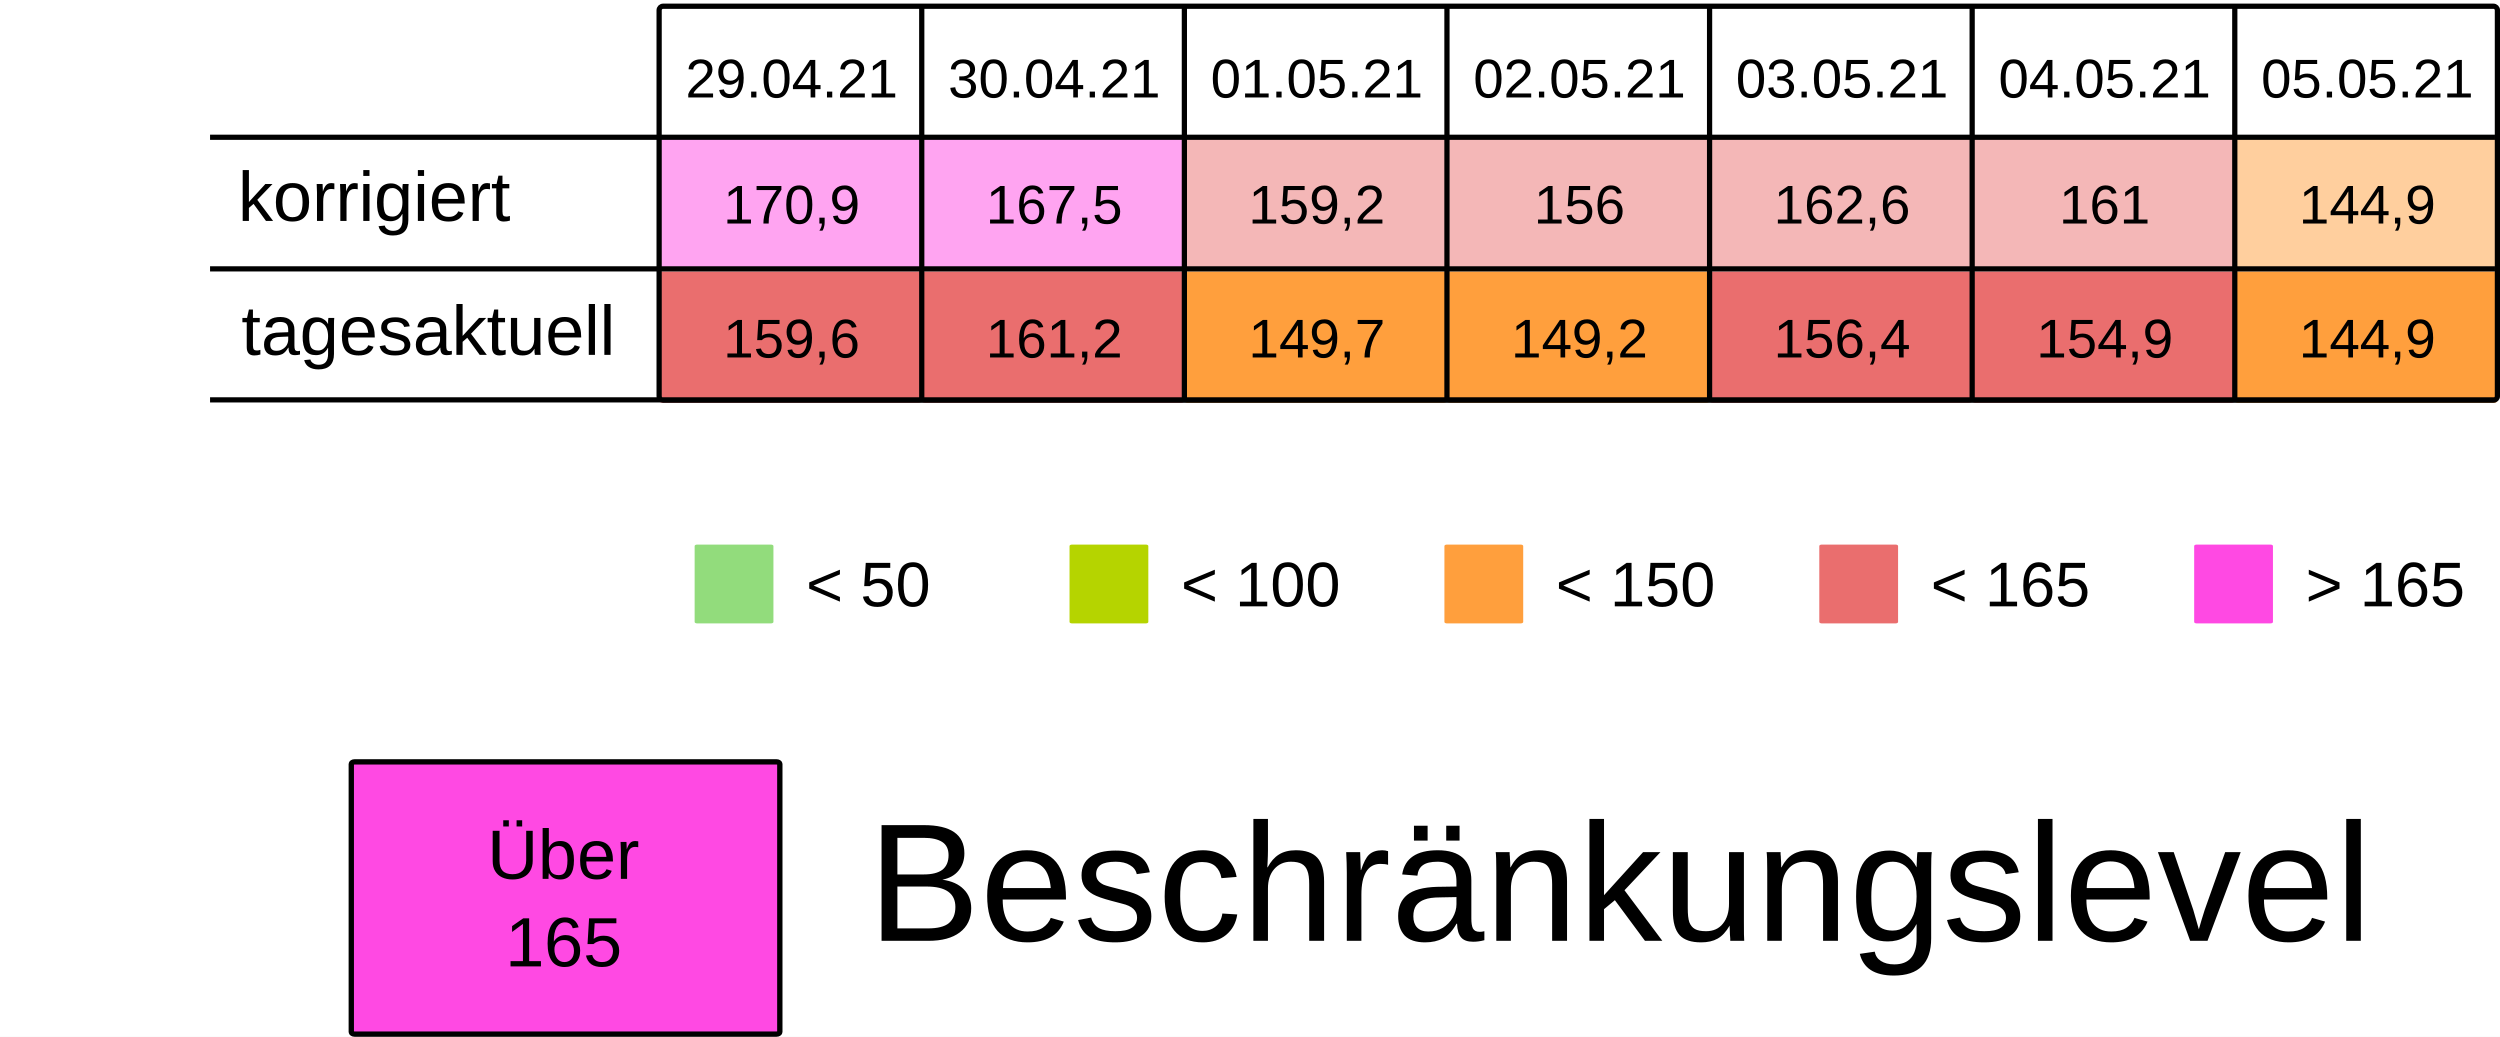
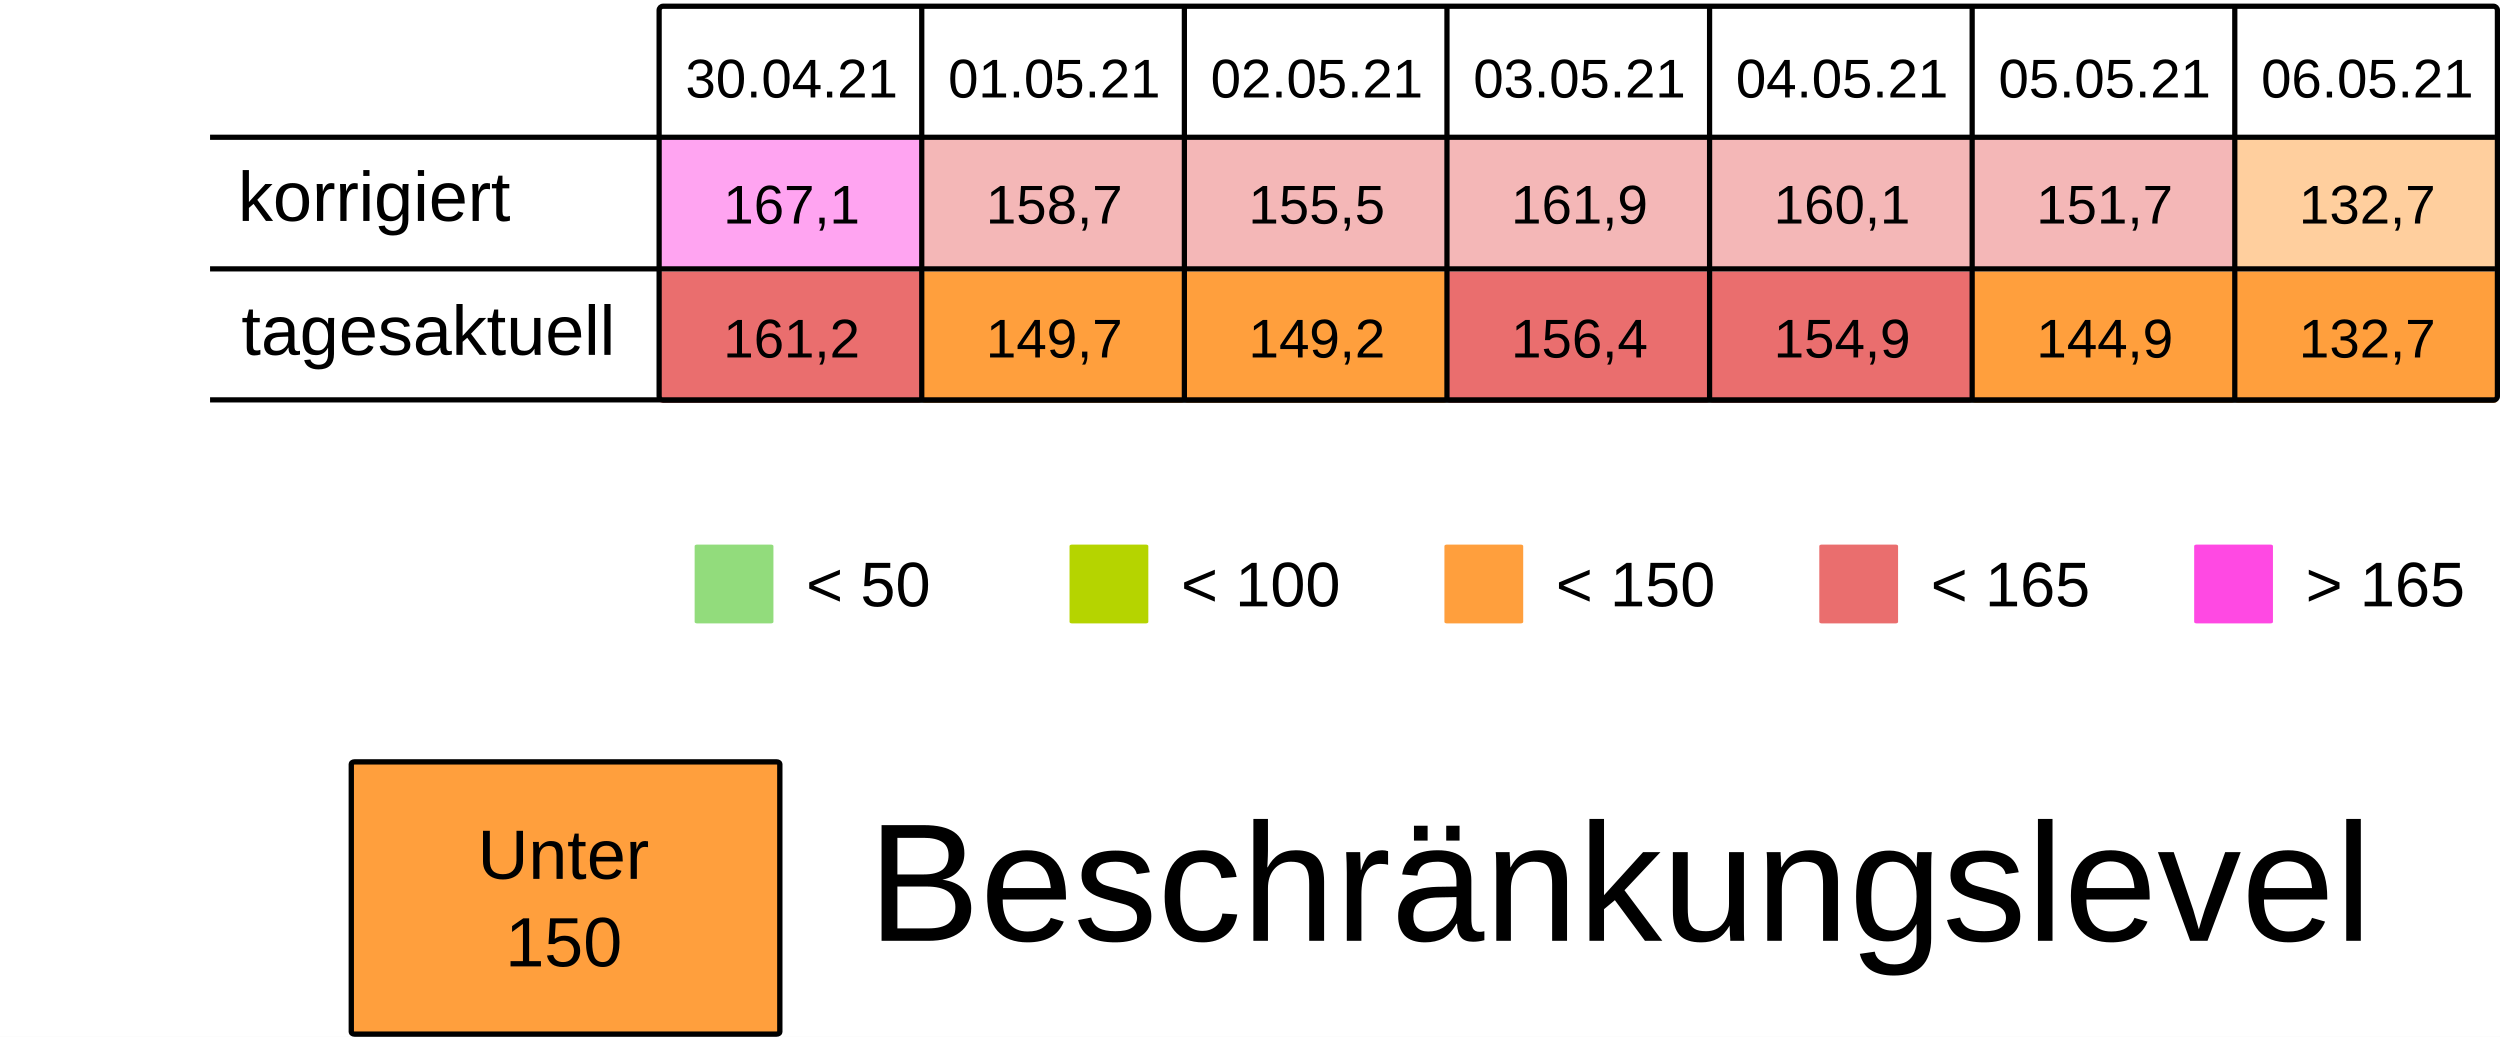
<svg xmlns="http://www.w3.org/2000/svg" viewBox="0 0 125.94 52.229" height="197.399" width="475.994">
  <rect width="100%" height="100%" x="-.001" fill="#fff" />
  <g transform="translate(-13.231 -25.355)">
    <rect ry=".106" rx=".169" y="32.284" x="46.434" height="6.615" width="13.229" fill="#FF49E37F" />
-     <rect ry=".106" rx=".169" y="32.284" x="59.664" height="6.615" width="13.229" fill="#FF49E37F" />
+     <rect ry=".106" rx=".169" y="32.284" x="59.664" height="6.615" width="13.229" fill="#ea6e6e7F" />
    <rect ry=".106" rx=".169" y="32.284" x="72.893" height="6.615" width="13.229" fill="#ea6e6e7F" />
    <rect ry=".106" rx=".169" y="32.284" x="86.122" height="6.615" width="13.229" fill="#ea6e6e7F" />
    <rect ry=".106" rx=".169" y="32.284" x="99.351" height="6.615" width="13.229" fill="#ea6e6e7F" />
    <rect ry=".106" rx=".169" y="32.284" x="112.58" height="6.615" width="13.229" fill="#ea6e6e7F" />
    <rect ry=".106" rx=".169" y="32.284" x="125.809" height="6.615" width="13.229" fill="#ff9f3d7F" />
    <text y="30.266" x="53.113" style="line-height:125%;-inkscape-font-specification:Arial;text-align:center" font-weight="400" font-size="2.749" letter-spacing="0" word-spacing="0" font-family="Arial" text-anchor="middle" stroke-width=".064">
-       <tspan style="text-align:center" y="30.266" x="53.113">29.04.21</tspan>
+       <tspan style="text-align:center" y="30.266" x="53.113">30.04.21</tspan>
    </text>
    <text y="30.266" x="66.342" style="line-height:125%;-inkscape-font-specification:Arial;text-align:center" font-weight="400" font-size="2.749" letter-spacing="0" word-spacing="0" font-family="Arial" text-anchor="middle" stroke-width=".064">
-       <tspan style="text-align:center" y="30.266" x="66.342">30.04.21</tspan>
+       <tspan style="text-align:center" y="30.266" x="66.342">01.05.21</tspan>
    </text>
    <text y="30.266" x="79.571" style="line-height:125%;-inkscape-font-specification:Arial;text-align:center" font-weight="400" font-size="2.749" letter-spacing="0" word-spacing="0" font-family="Arial" text-anchor="middle" stroke-width=".064">
-       <tspan style="text-align:center" y="30.266" x="79.571">01.05.21</tspan>
+       <tspan style="text-align:center" y="30.266" x="79.571">02.05.21</tspan>
    </text>
    <text y="30.266" x="92.8" style="line-height:125%;-inkscape-font-specification:Arial;text-align:center" font-weight="400" font-size="2.749" letter-spacing="0" word-spacing="0" font-family="Arial" text-anchor="middle" stroke-width=".064">
-       <tspan style="text-align:center" y="30.266" x="92.8">02.05.21</tspan>
+       <tspan style="text-align:center" y="30.266" x="92.8">03.05.21</tspan>
    </text>
    <text y="30.266" x="106.029" style="line-height:125%;-inkscape-font-specification:Arial;text-align:center" font-weight="400" font-size="2.749" letter-spacing="0" word-spacing="0" font-family="Arial" text-anchor="middle" stroke-width=".064">
-       <tspan style="text-align:center" y="30.266" x="106.029">03.05.21</tspan>
+       <tspan style="text-align:center" y="30.266" x="106.029">04.05.21</tspan>
    </text>
    <text y="30.266" x="119.258" style="line-height:125%;-inkscape-font-specification:Arial;text-align:center" font-weight="400" font-size="2.749" letter-spacing="0" word-spacing="0" font-family="Arial" text-anchor="middle" stroke-width=".064">
-       <tspan style="text-align:center" y="30.266" x="119.258">04.05.21</tspan>
+       <tspan style="text-align:center" y="30.266" x="119.258">05.05.21</tspan>
    </text>
    <text y="30.266" x="132.488" style="line-height:125%;-inkscape-font-specification:Arial;text-align:center" font-weight="400" font-size="2.749" letter-spacing="0" word-spacing="0" font-family="Arial" text-anchor="middle" stroke-width=".064">
-       <tspan style="text-align:center" y="30.266" x="132.488">05.05.21</tspan>
+       <tspan style="text-align:center" y="30.266" x="132.488">06.05.21</tspan>
    </text>
    <text y="36.616" x="53.113" style="line-height:125%;-inkscape-font-specification:Arial;text-align:center" font-weight="400" font-size="2.749" letter-spacing="0" word-spacing="0" font-family="Arial" text-anchor="middle" stroke-width=".064">
-       <tspan style="text-align:center" y="36.616" x="53.113">170,9</tspan>
+       <tspan style="text-align:center" y="36.616" x="53.113">167,1</tspan>
    </text>
    <text y="36.616" x="66.342" style="line-height:125%;-inkscape-font-specification:Arial;text-align:center" font-weight="400" font-size="2.749" letter-spacing="0" word-spacing="0" font-family="Arial" text-anchor="middle" stroke-width=".064">
-       <tspan style="text-align:center" y="36.616" x="66.342">167,5</tspan>
+       <tspan style="text-align:center" y="36.616" x="66.342">158,7</tspan>
    </text>
    <text y="36.616" x="79.571" style="line-height:125%;-inkscape-font-specification:Arial;text-align:center" font-weight="400" font-size="2.749" letter-spacing="0" word-spacing="0" font-family="Arial" text-anchor="middle" stroke-width=".064">
-       <tspan style="text-align:center" y="36.616" x="79.571">159,2</tspan>
+       <tspan style="text-align:center" y="36.616" x="79.571">155,5</tspan>
    </text>
    <text y="36.616" x="92.8" style="line-height:125%;-inkscape-font-specification:Arial;text-align:center" font-weight="400" font-size="2.749" letter-spacing="0" word-spacing="0" font-family="Arial" text-anchor="middle" stroke-width=".064">
-       <tspan style="text-align:center" y="36.616" x="92.8">156</tspan>
+       <tspan style="text-align:center" y="36.616" x="92.8">161,9</tspan>
    </text>
    <text y="36.616" x="106.029" style="line-height:125%;-inkscape-font-specification:Arial;text-align:center" font-weight="400" font-size="2.749" letter-spacing="0" word-spacing="0" font-family="Arial" text-anchor="middle" stroke-width=".064">
-       <tspan style="text-align:center" y="36.616" x="106.029">162,6</tspan>
+       <tspan style="text-align:center" y="36.616" x="106.029">160,1</tspan>
    </text>
    <text y="36.616" x="119.258" style="line-height:125%;-inkscape-font-specification:Arial;text-align:center" font-weight="400" font-size="2.749" letter-spacing="0" word-spacing="0" font-family="Arial" text-anchor="middle" stroke-width=".064">
-       <tspan style="text-align:center" y="36.616" x="119.258">161</tspan>
+       <tspan style="text-align:center" y="36.616" x="119.258">151,7</tspan>
    </text>
    <text y="36.616" x="132.488" style="line-height:125%;-inkscape-font-specification:Arial;text-align:center" font-weight="400" font-size="2.749" letter-spacing="0" word-spacing="0" font-family="Arial" text-anchor="middle" stroke-width=".064">
-       <tspan style="text-align:center" y="36.616" x="132.488">144,9</tspan>
+       <tspan style="text-align:center" y="36.616" x="132.488">132,7</tspan>
    </text>
    <rect ry=".071" rx=".12" y="52.79" x="48.224" height="3.969" width="3.969" fill="#92dc7c" />
    <text y="55.896" x="53.84" style="line-height:125%;-inkscape-font-specification:Arial" font-weight="400" font-size="3.175" letter-spacing="0" word-spacing="0" font-family="Arial" stroke-width=".265">
      <tspan y="55.896" x="53.84">&lt; 50</tspan>
    </text>
    <rect ry=".071" rx=".12" y="52.79" x="67.11" height="3.969" width="3.969" fill="#B5D400" />
    <text y="55.896" x="72.726" style="line-height:125%;-inkscape-font-specification:Arial" font-weight="400" font-size="3.175" letter-spacing="0" word-spacing="0" font-family="Arial" stroke-width=".265">
      <tspan y="55.896" x="72.726">&lt; 100</tspan>
    </text>
    <rect ry=".071" rx=".12" y="52.79" x="104.88" height="3.969" width="3.969" fill="#ea6e6e" />
    <text y="55.896" x="110.496" style="line-height:125%;-inkscape-font-specification:Arial" font-weight="400" font-size="3.175" letter-spacing="0" word-spacing="0" font-family="Arial" stroke-width=".265">
      <tspan y="55.896" x="110.496">&lt; 165</tspan>
    </text>
    <rect ry=".071" rx=".12" y="52.79" x="123.765" height="3.969" width="3.969" fill="#FF49E3" />
    <text y="55.896" x="129.381" style="line-height:125%;-inkscape-font-specification:Arial" font-weight="400" font-size="3.175" letter-spacing="0" word-spacing="0" font-family="Arial" stroke-width=".265">
      <tspan y="55.896" x="129.381">&gt; 165</tspan>
    </text>
    <rect ry=".071" rx=".12" y="52.79" x="85.995" height="3.969" width="3.969" fill="#ff9f3d" />
    <text y="55.896" x="91.61" style="line-height:125%;-inkscape-font-specification:Arial" font-weight="400" font-size="3.175" letter-spacing="0" word-spacing="0" font-family="Arial" stroke-width=".265">
      <tspan y="55.896" x="91.61">&lt; 150</tspan>
    </text>
    <rect ry=".106" rx=".169" y="39.031" x="46.435" height="6.615" width="13.229" fill="#ea6e6e" />
-     <rect ry=".106" rx=".169" y="39.031" x="59.665" height="6.615" width="13.229" fill="#ea6e6e" />
+     <rect ry=".106" rx=".169" y="39.031" x="59.665" height="6.615" width="13.229" fill="#ff9f3d" />
    <rect ry=".106" rx=".169" y="39.031" x="72.894" height="6.615" width="13.229" fill="#ff9f3d" />
-     <rect ry=".106" rx=".169" y="39.031" x="86.123" height="6.615" width="13.229" fill="#ff9f3d" />
+     <rect ry=".106" rx=".169" y="39.031" x="86.123" height="6.615" width="13.229" fill="#ea6e6e" />
    <rect ry=".106" rx=".169" y="39.031" x="99.352" height="6.615" width="13.229" fill="#ea6e6e" />
-     <rect ry=".106" rx=".169" y="39.031" x="112.581" height="6.615" width="13.229" fill="#ea6e6e" />
+     <rect ry=".106" rx=".169" y="39.031" x="112.581" height="6.615" width="13.229" fill="#ff9f3d" />
    <rect ry=".106" rx=".169" y="39.031" x="125.81" height="6.615" width="13.229" fill="#ff9f3d" />
    <text y="43.363" x="53.114" style="line-height:125%;-inkscape-font-specification:Arial;text-align:center" font-weight="400" font-size="2.749" letter-spacing="0" word-spacing="0" font-family="Arial" text-anchor="middle" stroke-width=".064">
-       <tspan style="text-align:center" y="43.363" x="53.114">159,6</tspan>
+       <tspan style="text-align:center" y="43.363" x="53.114">161,2</tspan>
    </text>
    <text y="43.363" x="66.343" style="line-height:125%;-inkscape-font-specification:Arial;text-align:center" font-weight="400" font-size="2.749" letter-spacing="0" word-spacing="0" font-family="Arial" text-anchor="middle" stroke-width=".064">
-       <tspan style="text-align:center" y="43.363" x="66.343">161,2</tspan>
+       <tspan style="text-align:center" y="43.363" x="66.343">149,7</tspan>
    </text>
    <text y="43.363" x="79.572" style="line-height:125%;-inkscape-font-specification:Arial;text-align:center" font-weight="400" font-size="2.749" letter-spacing="0" word-spacing="0" font-family="Arial" text-anchor="middle" stroke-width=".064">
-       <tspan style="text-align:center" y="43.363" x="79.572">149,7</tspan>
+       <tspan style="text-align:center" y="43.363" x="79.572">149,2</tspan>
    </text>
    <text y="43.363" x="92.801" style="line-height:125%;-inkscape-font-specification:Arial;text-align:center" font-weight="400" font-size="2.749" letter-spacing="0" word-spacing="0" font-family="Arial" text-anchor="middle" stroke-width=".064">
-       <tspan style="text-align:center" y="43.363" x="92.801">149,2</tspan>
+       <tspan style="text-align:center" y="43.363" x="92.801">156,4</tspan>
    </text>
    <text y="43.363" x="106.03" style="line-height:125%;-inkscape-font-specification:Arial;text-align:center" font-weight="400" font-size="2.749" letter-spacing="0" word-spacing="0" font-family="Arial" text-anchor="middle" stroke-width=".064">
-       <tspan style="text-align:center" y="43.363" x="106.03">156,4</tspan>
+       <tspan style="text-align:center" y="43.363" x="106.03">154,9</tspan>
    </text>
    <text y="43.363" x="119.259" style="line-height:125%;-inkscape-font-specification:Arial;text-align:center" font-weight="400" font-size="2.749" letter-spacing="0" word-spacing="0" font-family="Arial" text-anchor="middle" stroke-width=".064">
-       <tspan style="text-align:center" y="43.363" x="119.259">154,9</tspan>
+       <tspan style="text-align:center" y="43.363" x="119.259">144,9</tspan>
    </text>
    <text y="43.363" x="132.489" style="line-height:125%;-inkscape-font-specification:Arial;text-align:center" font-weight="400" font-size="2.749" letter-spacing="0" word-spacing="0" font-family="Arial" text-anchor="middle" stroke-width=".064">
-       <tspan style="text-align:center" y="43.363" x="132.489">144,9</tspan>
+       <tspan style="text-align:center" y="43.363" x="132.489">132,7</tspan>
    </text>
    <text style="line-height:125%;-inkscape-font-specification:Arial" x="25.224" y="36.483" font-weight="400" font-size="3.528" font-family="Arial" letter-spacing="0" word-spacing="0" stroke-width=".265">
      <tspan x="25.224" y="36.483">korrigiert</tspan>
    </text>
    <text style="line-height:125%;-inkscape-font-specification:Arial" x="25.396" y="43.23" font-weight="400" font-size="3.528" font-family="Arial" letter-spacing="0" word-spacing="0" stroke-width=".265">
      <tspan x="25.396" y="43.23">tagesaktuell</tspan>
    </text>
    <path d="M59.665 25.802v19.844zm13.23 0v19.844zm13.228 0v19.844zm13.23 0v19.844zm13.228 0v19.844zm13.23 0v19.844zM23.812 32.27h115.096zm0 6.629h115.096zm0 6.6h115.096zm22.823-19.83h92.206c.11 0 .2.09.2.2v19.445a.2.2 0 01-.2.2H46.635a.2.2 0 01-.2-.2V25.869c0-.11.089-.2.2-.2z" fill="none" stroke="#000" stroke-width=".264" />
-     <rect ry=".108" rx=".169" y="63.735" x="30.927" height="13.715" width="21.588" fill="#FF49E3" stroke-miterlimit="0" stroke="#000" stroke-width=".269" />
+     <rect ry=".108" rx=".169" y="63.735" x="30.927" height="13.715" width="21.588" fill="#ff9f3d" stroke-miterlimit="0" stroke="#000" stroke-width=".269" />
    <text y="69.629" x="41.626" style="line-height:125%;-inkscape-font-specification:Arial;text-align:center" font-weight="400" font-size="3.528" letter-spacing="0" word-spacing="0" font-family="Arial" text-anchor="middle" stroke-width=".265">
-       <tspan style="text-align:center" y="69.629" x="42.1">Über</tspan>
-       <tspan style="text-align:center" y="74.038" x="41.626">165</tspan>
+       <tspan style="text-align:center" y="69.629" x="42.1">Unter</tspan>
+       <tspan style="text-align:center" y="74.038" x="41.626">150</tspan>
    </text>
    <text style="line-height:125%;-inkscape-font-specification:Arial" x="56.955" y="72.75" font-weight="400" font-size="8.467" font-family="Arial" letter-spacing="0" word-spacing="0" stroke-width=".265">
      <tspan x="56.955" y="72.75">Beschränkungslevel</tspan>
    </text>
  </g>
</svg>
